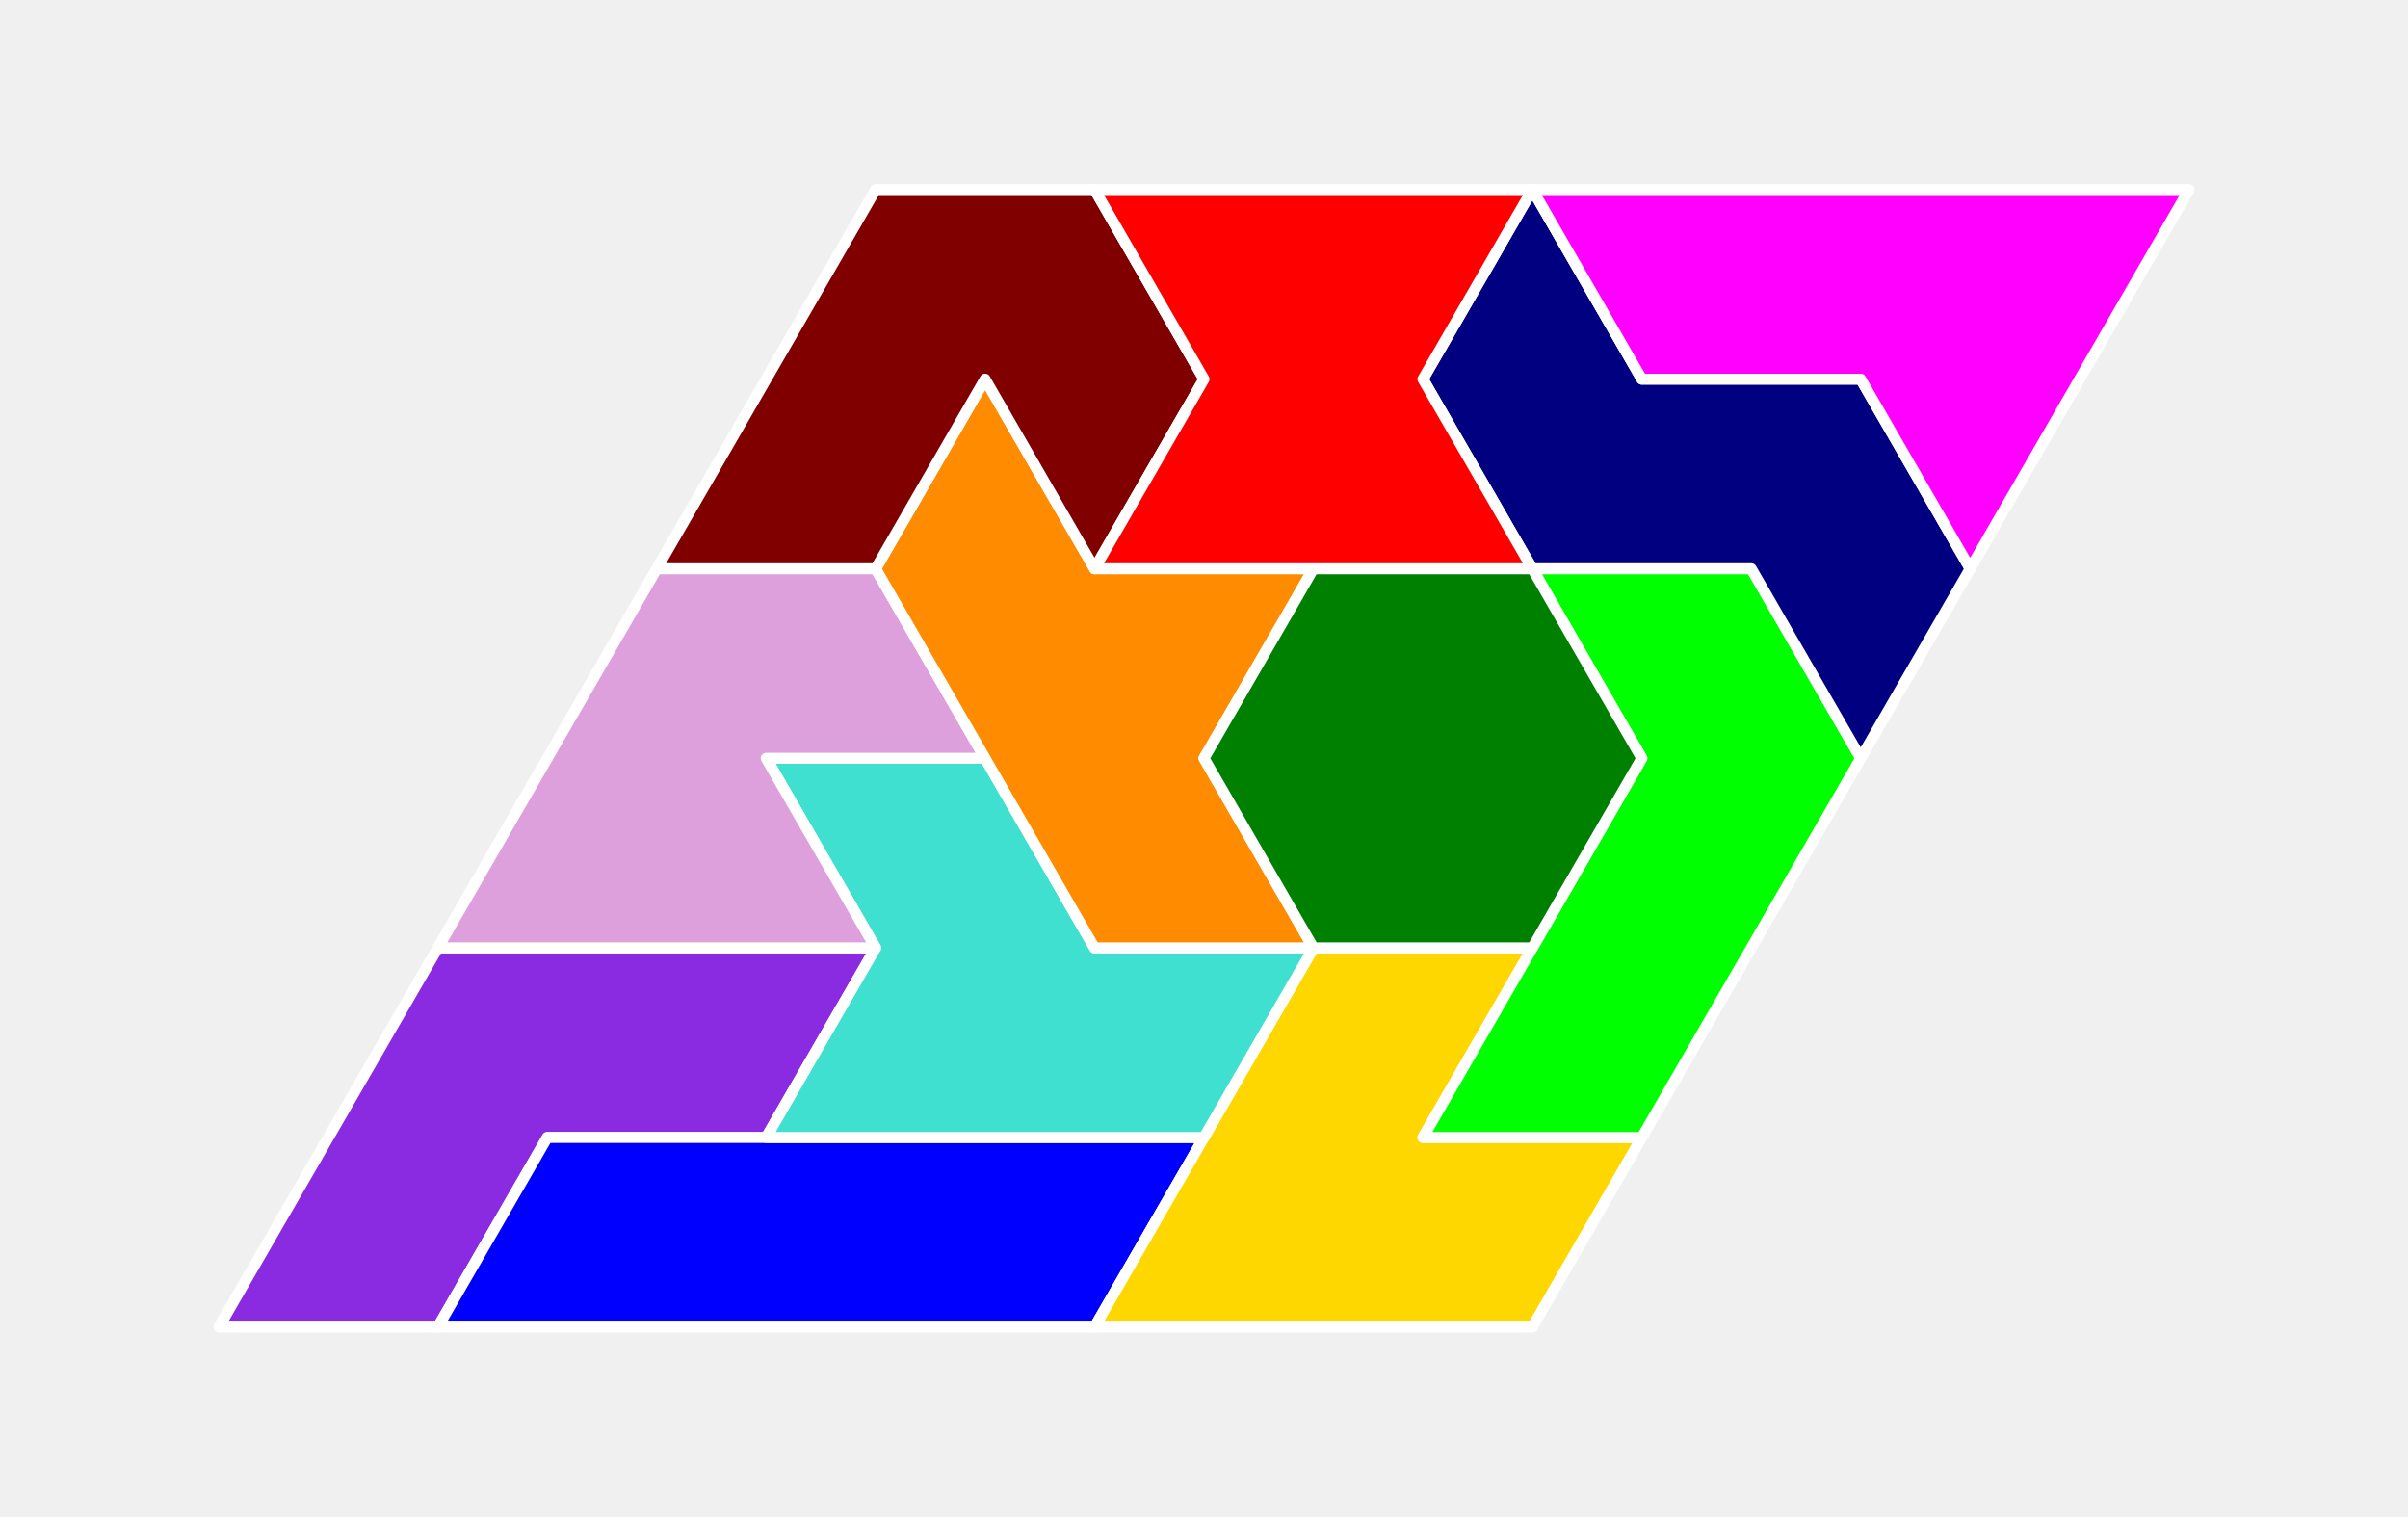
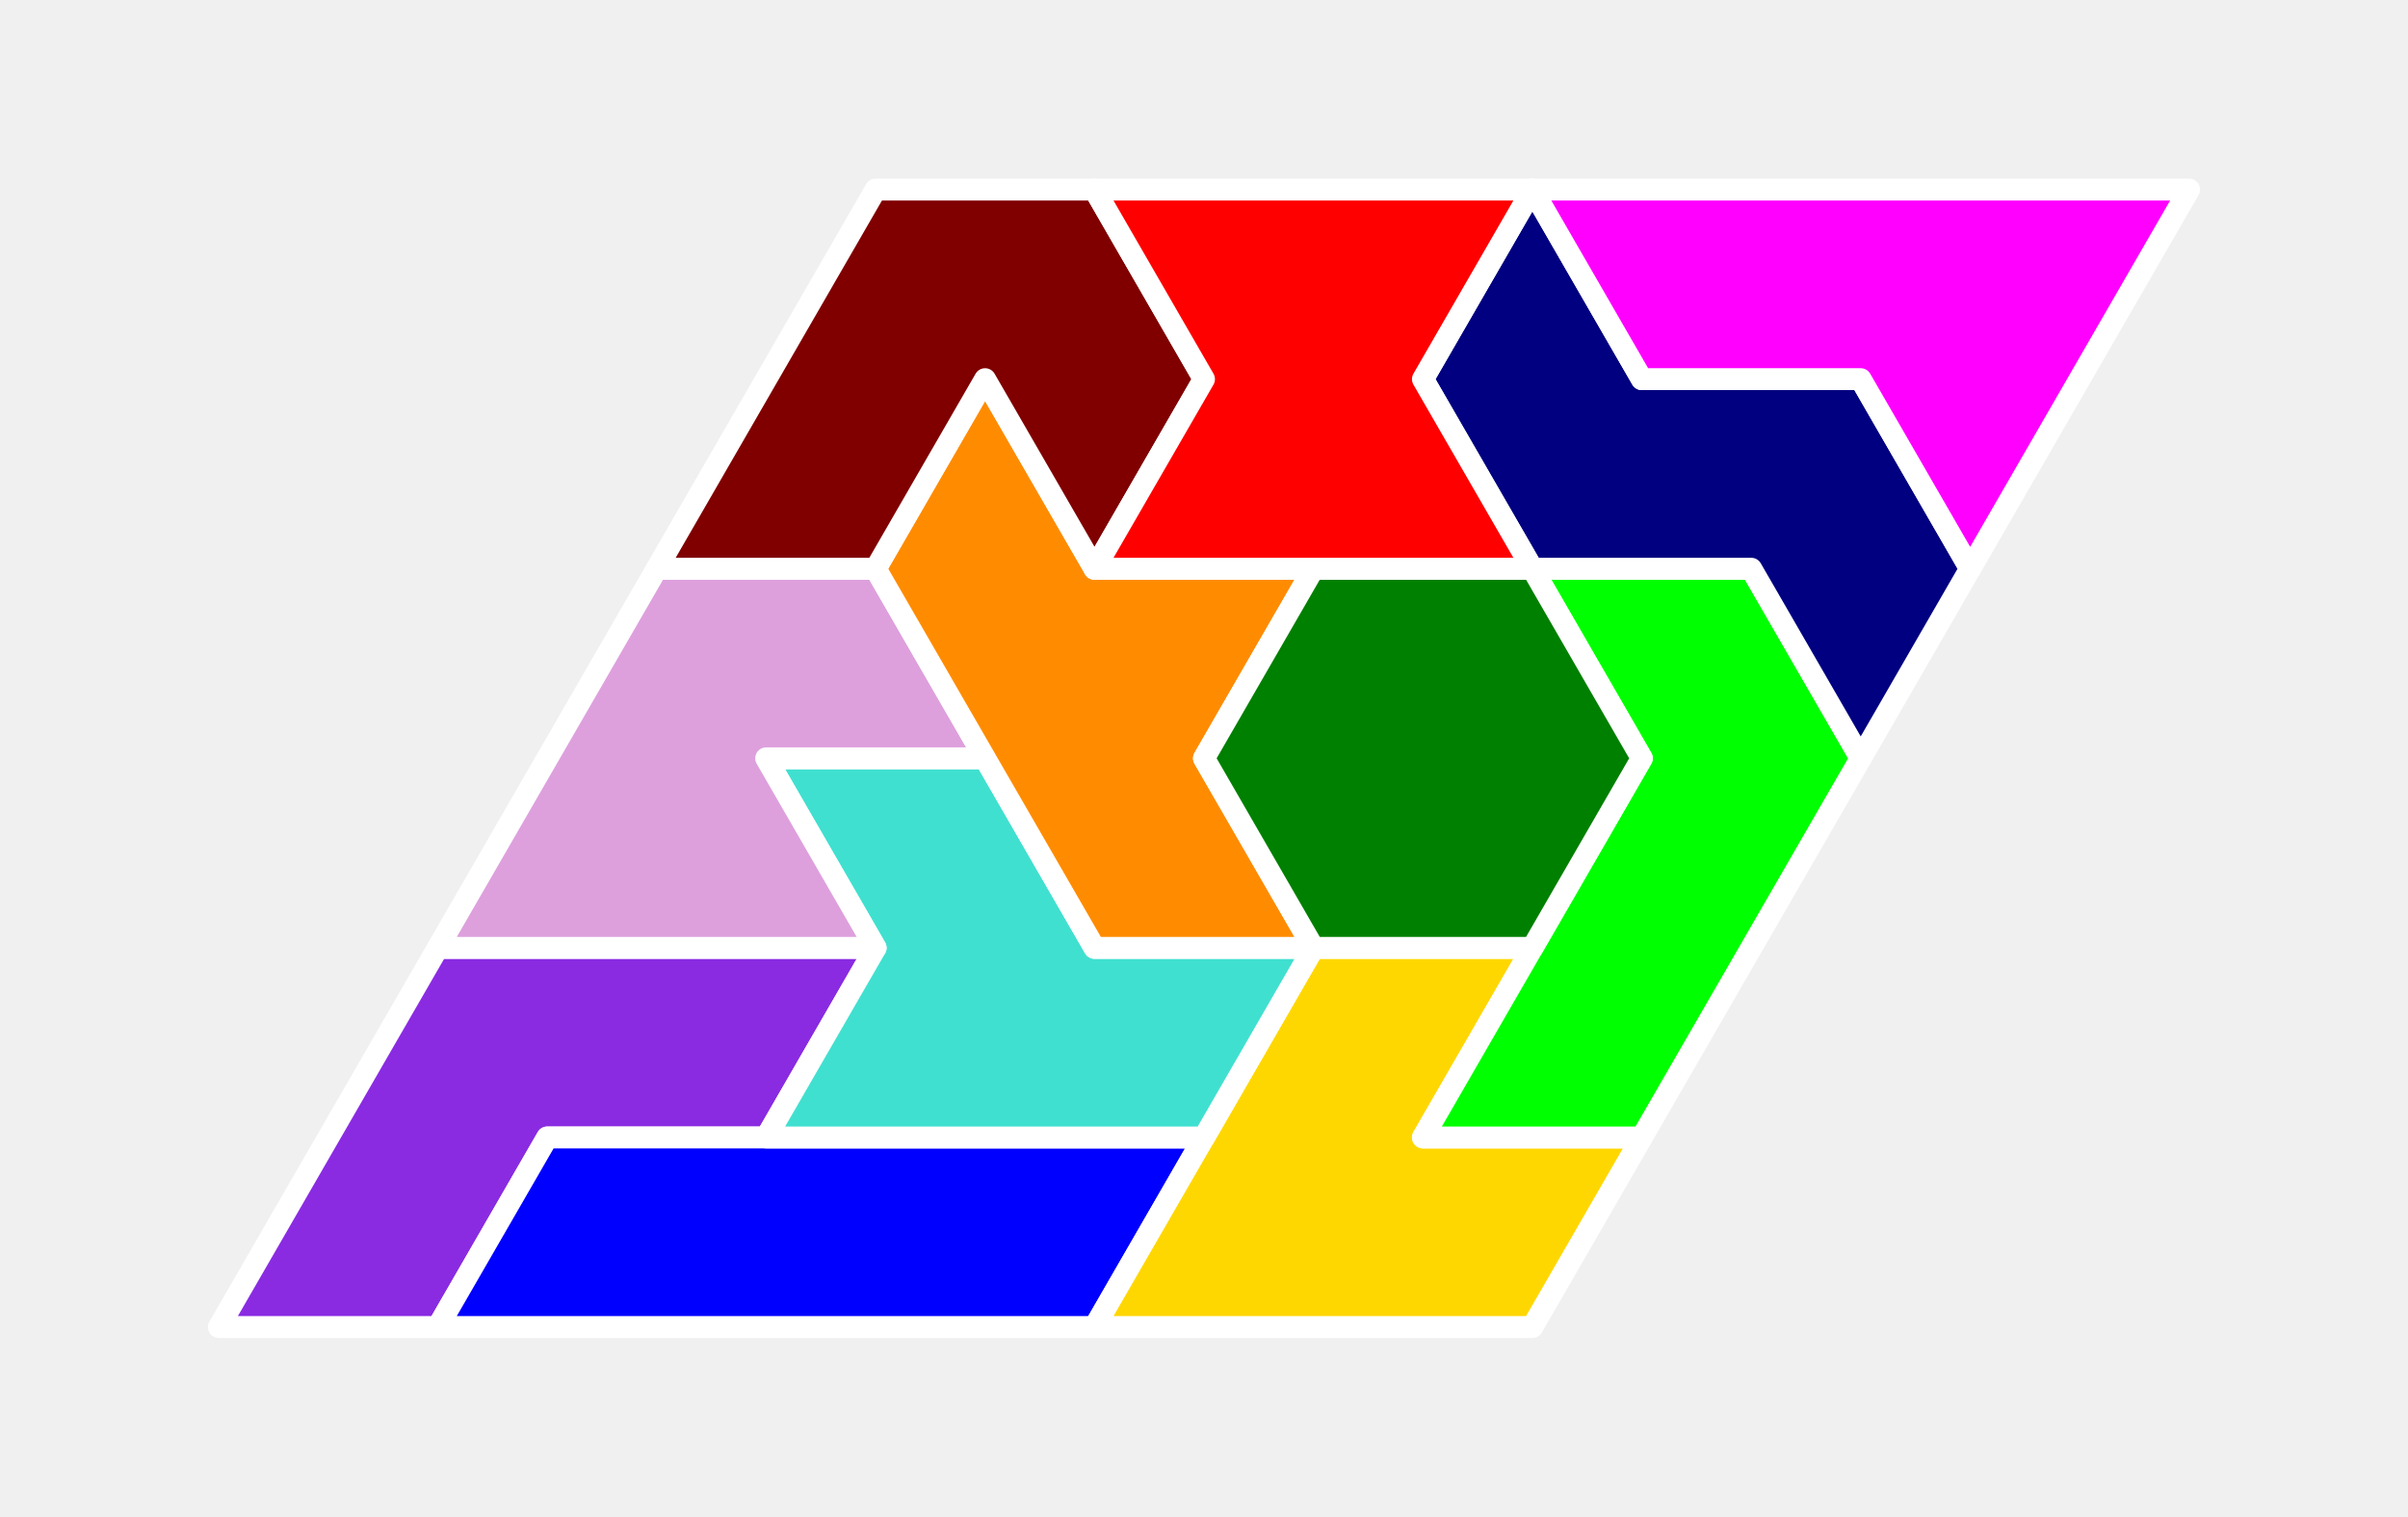
<svg xmlns="http://www.w3.org/2000/svg" width="110.0" height="69.282" viewBox="0 0 110.0 69.282">
  <g>
-     <polygon fill="blueviolet" stroke="white" stroke-width="0.5" stroke-linejoin="round" points="10.000,60.622 20.000,60.622 25.000,51.962 35.000,51.962 40.000,43.301 20.000,43.301">
+     <polygon fill="blueviolet" stroke="white" stroke-width="1" stroke-linejoin="round" points="10.000,60.622 20.000,60.622 25.000,51.962 35.000,51.962 40.000,43.301 20.000,43.301">
</polygon>
-     <polygon fill="blue" stroke="white" stroke-width="0.5" stroke-linejoin="round" points="20.000,60.622 50.000,60.622 55.000,51.962 25.000,51.962">
+     <polygon fill="blue" stroke="white" stroke-width="1" stroke-linejoin="round" points="20.000,60.622 50.000,60.622 55.000,51.962 25.000,51.962">
</polygon>
-     <polygon fill="gold" stroke="white" stroke-width="0.5" stroke-linejoin="round" points="50.000,60.622 70.000,60.622 75.000,51.962 65.000,51.962 70.000,43.301 60.000,43.301">
+     <polygon fill="gold" stroke="white" stroke-width="1" stroke-linejoin="round" points="50.000,60.622 70.000,60.622 75.000,51.962 65.000,51.962 70.000,43.301 60.000,43.301">
</polygon>
-     <polygon fill="turquoise" stroke="white" stroke-width="0.5" stroke-linejoin="round" points="35.000,51.962 55.000,51.962 60.000,43.301 50.000,43.301 45.000,34.641 35.000,34.641 40.000,43.301">
+     <polygon fill="turquoise" stroke="white" stroke-width="1" stroke-linejoin="round" points="35.000,51.962 55.000,51.962 60.000,43.301 50.000,43.301 45.000,34.641 35.000,34.641 40.000,43.301">
</polygon>
-     <polygon fill="lime" stroke="white" stroke-width="0.5" stroke-linejoin="round" points="65.000,51.962 75.000,51.962 85.000,34.641 80.000,25.981 70.000,25.981 75.000,34.641">
+     <polygon fill="lime" stroke="white" stroke-width="1" stroke-linejoin="round" points="65.000,51.962 75.000,51.962 85.000,34.641 80.000,25.981 70.000,25.981 75.000,34.641">
</polygon>
-     <polygon fill="plum" stroke="white" stroke-width="0.5" stroke-linejoin="round" points="20.000,43.301 40.000,43.301 35.000,34.641 45.000,34.641 40.000,25.981 30.000,25.981">
+     <polygon fill="plum" stroke="white" stroke-width="1" stroke-linejoin="round" points="20.000,43.301 40.000,43.301 35.000,34.641 45.000,34.641 40.000,25.981 30.000,25.981">
</polygon>
-     <polygon fill="darkorange" stroke="white" stroke-width="0.5" stroke-linejoin="round" points="45.000,34.641 50.000,43.301 60.000,43.301 55.000,34.641 60.000,25.981 50.000,25.981 45.000,17.321 40.000,25.981">
+     <polygon fill="darkorange" stroke="white" stroke-width="1" stroke-linejoin="round" points="45.000,34.641 50.000,43.301 60.000,43.301 55.000,34.641 60.000,25.981 50.000,25.981 45.000,17.321 40.000,25.981">
</polygon>
-     <polygon fill="green" stroke="white" stroke-width="0.5" stroke-linejoin="round" points="55.000,34.641 60.000,43.301 70.000,43.301 75.000,34.641 70.000,25.981 60.000,25.981">
+     <polygon fill="green" stroke="white" stroke-width="1" stroke-linejoin="round" points="55.000,34.641 60.000,43.301 70.000,43.301 75.000,34.641 70.000,25.981 60.000,25.981">
</polygon>
-     <polygon fill="navy" stroke="white" stroke-width="0.5" stroke-linejoin="round" points="80.000,25.981 85.000,34.641 90.000,25.981 85.000,17.321 75.000,17.321 70.000,8.660 65.000,17.321 70.000,25.981">
+     <polygon fill="navy" stroke="white" stroke-width="1" stroke-linejoin="round" points="80.000,25.981 85.000,34.641 90.000,25.981 85.000,17.321 75.000,17.321 70.000,8.660 65.000,17.321 70.000,25.981">
</polygon>
-     <polygon fill="maroon" stroke="white" stroke-width="0.5" stroke-linejoin="round" points="30.000,25.981 40.000,25.981 45.000,17.321 50.000,25.981 55.000,17.321 50.000,8.660 40.000,8.660">
+     <polygon fill="maroon" stroke="white" stroke-width="1" stroke-linejoin="round" points="30.000,25.981 40.000,25.981 45.000,17.321 50.000,25.981 55.000,17.321 50.000,8.660 40.000,8.660">
</polygon>
-     <polygon fill="red" stroke="white" stroke-width="0.5" stroke-linejoin="round" points="50.000,25.981 70.000,25.981 65.000,17.321 70.000,8.660 50.000,8.660 55.000,17.321">
+     <polygon fill="red" stroke="white" stroke-width="1" stroke-linejoin="round" points="50.000,25.981 70.000,25.981 65.000,17.321 70.000,8.660 50.000,8.660 55.000,17.321">
</polygon>
-     <polygon fill="magenta" stroke="white" stroke-width="0.5" stroke-linejoin="round" points="85.000,17.321 90.000,25.981 100.000,8.660 70.000,8.660 75.000,17.321">
+     <polygon fill="magenta" stroke="white" stroke-width="1" stroke-linejoin="round" points="85.000,17.321 90.000,25.981 100.000,8.660 70.000,8.660 75.000,17.321">
</polygon>
  </g>
</svg>
